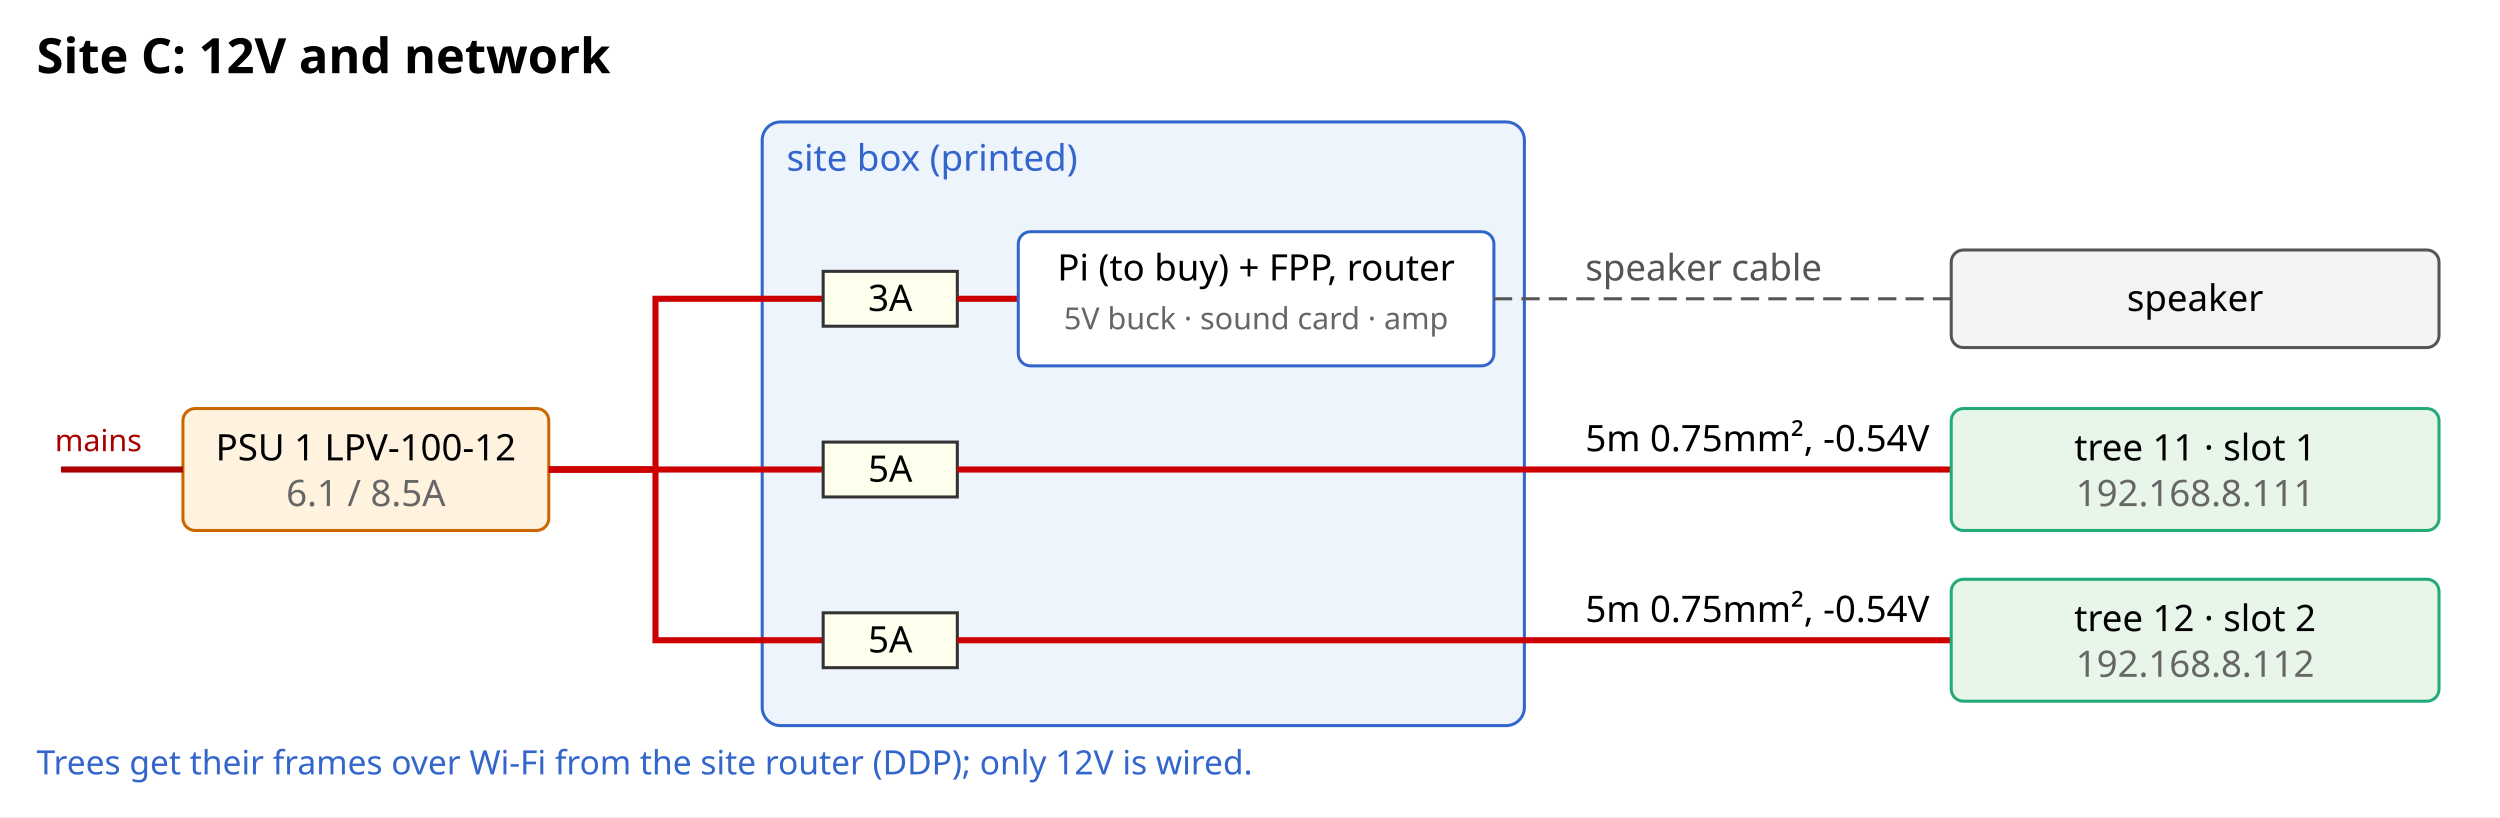
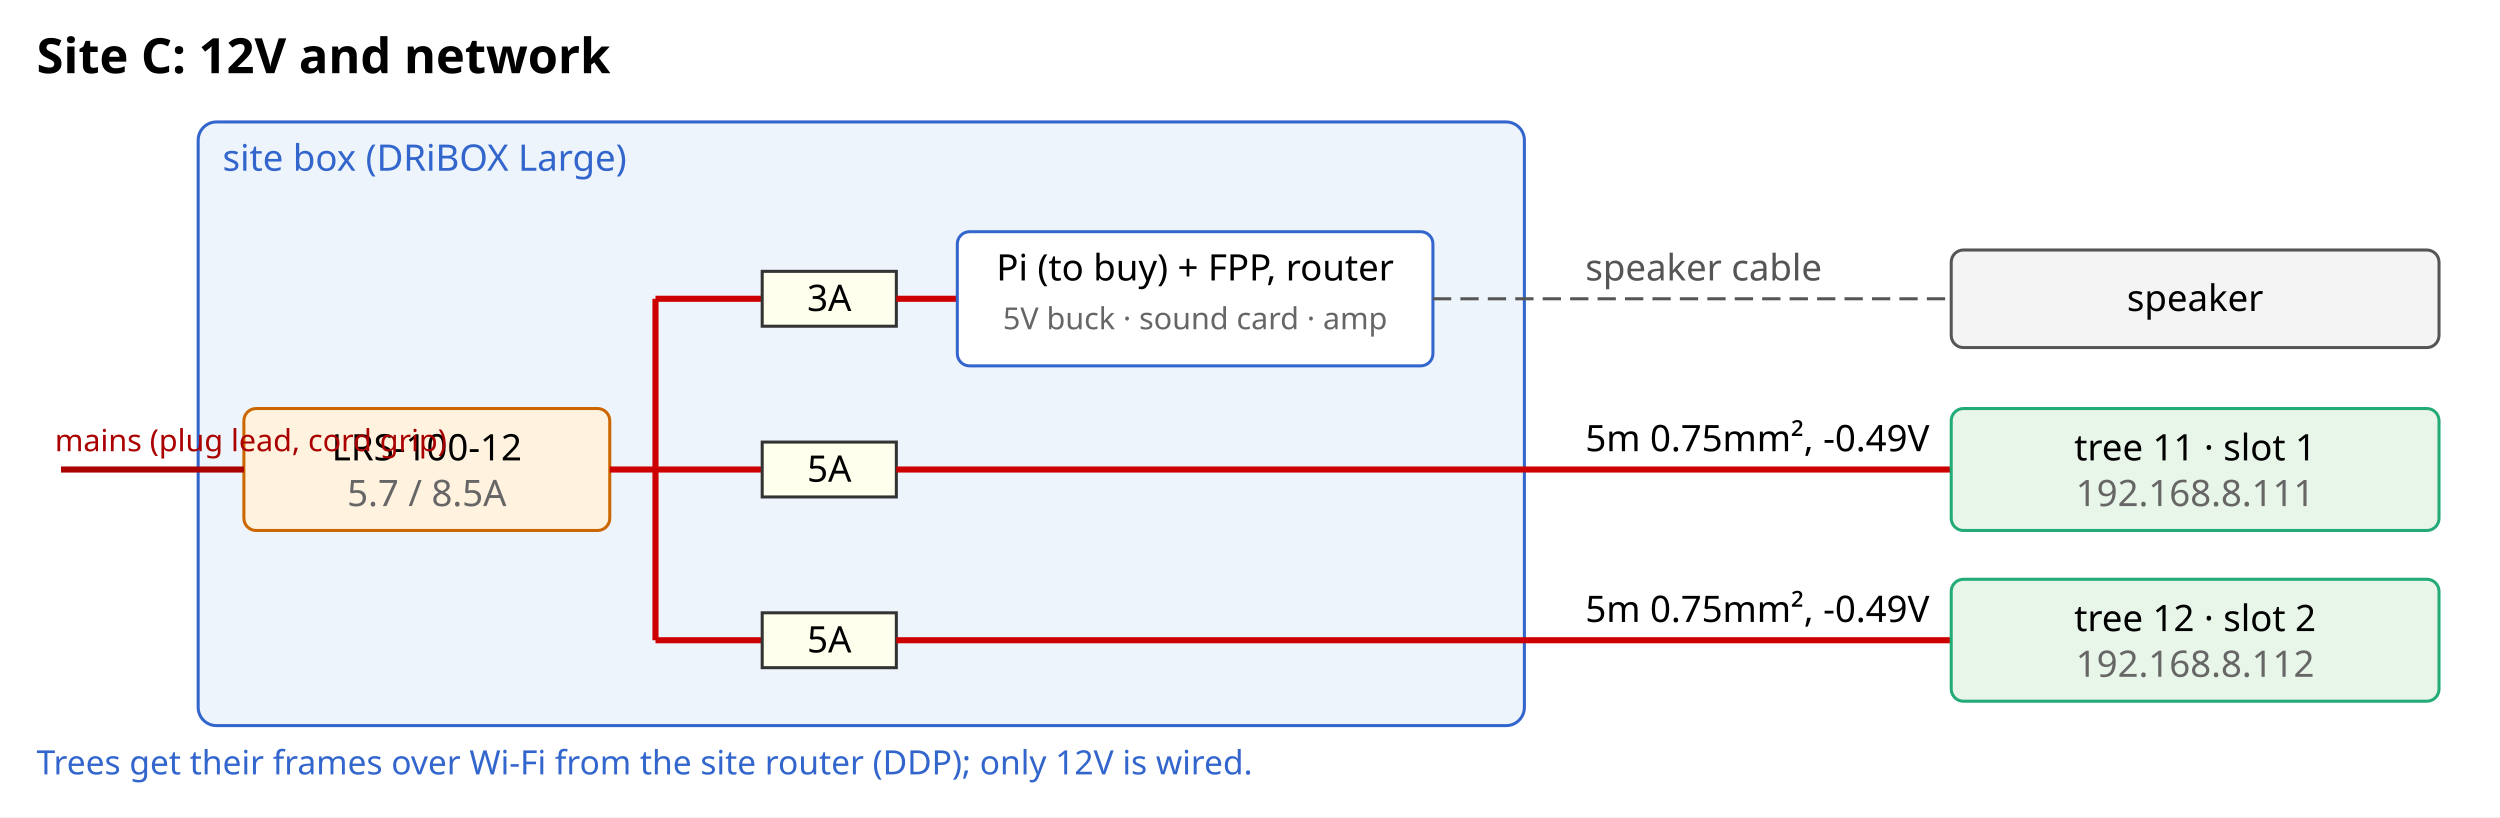
<svg xmlns="http://www.w3.org/2000/svg" width="820" height="268" viewBox="0 0 820 268" font-family="sans-serif" font-size="12">
  <rect width="820" height="268" fill="white" />
  <text x="12" y="24" font-size="16" font-weight="bold">Site C: 12V and network</text>
-   <rect x="250" y="40" width="250" height="198" fill="#eef4fb" stroke="#36c" rx="6" />
-   <text x="258" y="56" fill="#36c">site box (printed)</text>
-   <rect x="60" y="134.0" width="120" height="40" fill="#fff3e0" stroke="#c60" rx="4" />
-   <text x="120" y="151.0" text-anchor="middle">PSU 1 LPV-100-12</text>
-   <text x="120" y="166.0" text-anchor="middle" fill="#666">6.1 / 8.5A</text>
-   <line x1="20" y1="154.0" x2="60" y2="154.0" stroke="#a00" stroke-width="2" />
-   <text x="18" y="148.0" fill="#a00" font-size="10">mains</text>
-   <polyline points="180,154.0 215,154.0 215,98.0 270,98.0" fill="none" stroke="#c00" stroke-width="2" />
-   <polyline points="180,154.0 215,154.0 215,154.0 270,154.0" fill="none" stroke="#c00" stroke-width="2" />
-   <polyline points="180,154.0 215,154.0 215,210.0 270,210.0" fill="none" stroke="#c00" stroke-width="2" />
-   <rect x="270" y="145.0" width="44" height="18" fill="#ffe" stroke="#333" />
-   <text x="292" y="158.0" text-anchor="middle">5A</text>
-   <line x1="314" y1="154.0" x2="640" y2="154.0" stroke="#c00" stroke-width="2" />
-   <text x="520" y="148.0">5m 0.75mm², -0.54V</text>
+   <rect x="65" y="40" width="435" height="198" fill="#eef4fb" stroke="#36c" rx="6" />
+   <text x="73" y="56" fill="#36c">site box (DRiBOX Large)</text>
+   <rect x="80" y="134.0" width="120" height="40" fill="#fff3e0" stroke="#c60" rx="4" />
+   <text x="140" y="151.0" text-anchor="middle">LRS-100-12</text>
+   <text x="140" y="166.0" text-anchor="middle" fill="#666">5.7 / 8.5A</text>
+   <line x1="20" y1="154.0" x2="80" y2="154.0" stroke="#a00" stroke-width="2" />
+   <text x="18" y="148.0" fill="#a00" font-size="10">mains (plug lead, cord grip)</text>
+   <line x1="200" y1="154.0" x2="215" y2="154.0" stroke="#c00" stroke-width="2" />
+   <line x1="215" y1="98.0" x2="215" y2="210.0" stroke="#c00" stroke-width="2" />
+   <line x1="215" y1="98.0" x2="250" y2="98.0" stroke="#c00" stroke-width="2" />
+   <line x1="215" y1="154.0" x2="250" y2="154.0" stroke="#c00" stroke-width="2" />
+   <line x1="215" y1="210.0" x2="250" y2="210.0" stroke="#c00" stroke-width="2" />
+   <rect x="250" y="145.0" width="44" height="18" fill="#ffe" stroke="#333" />
+   <text x="272" y="158.0" text-anchor="middle">5A</text>
+   <line x1="294" y1="154.0" x2="640" y2="154.0" stroke="#c00" stroke-width="2" />
+   <text x="520" y="148.0">5m 0.75mm², -0.49V</text>
  <rect x="640" y="134.0" width="160" height="40" fill="#e8f5e9" stroke="#2a7" rx="4" />
  <text x="720" y="151.0" text-anchor="middle">tree 11 · slot 1</text>
  <text x="720" y="166.0" text-anchor="middle" fill="#666">192.168.8.111</text>
-   <rect x="270" y="201.0" width="44" height="18" fill="#ffe" stroke="#333" />
-   <text x="292" y="214.0" text-anchor="middle">5A</text>
-   <line x1="314" y1="210.0" x2="640" y2="210.0" stroke="#c00" stroke-width="2" />
-   <text x="520" y="204.0">5m 0.75mm², -0.54V</text>
+   <rect x="250" y="201.0" width="44" height="18" fill="#ffe" stroke="#333" />
+   <text x="272" y="214.0" text-anchor="middle">5A</text>
+   <line x1="294" y1="210.0" x2="640" y2="210.0" stroke="#c00" stroke-width="2" />
+   <text x="520" y="204.0">5m 0.75mm², -0.49V</text>
  <rect x="640" y="190.0" width="160" height="40" fill="#e8f5e9" stroke="#2a7" rx="4" />
  <text x="720" y="207.0" text-anchor="middle">tree 12 · slot 2</text>
  <text x="720" y="222.0" text-anchor="middle" fill="#666">192.168.8.112</text>
-   <rect x="270" y="89.0" width="44" height="18" fill="#ffe" stroke="#333" />
-   <text x="292" y="102.0" text-anchor="middle">3A</text>
-   <line x1="314" y1="98.0" x2="334" y2="98.0" stroke="#c00" stroke-width="2" />
-   <rect x="334" y="76.0" width="156" height="44" fill="white" stroke="#36c" rx="4" />
-   <text x="412" y="92.0" text-anchor="middle">Pi (to buy) + FPP, router</text>
-   <text x="412" y="108.0" text-anchor="middle" fill="#666" font-size="10">5V buck · sound card · amp</text>
-   <line x1="490" y1="98.0" x2="640" y2="98.0" stroke="#555" stroke-dasharray="6 3" />
+   <rect x="250" y="89.0" width="44" height="18" fill="#ffe" stroke="#333" />
+   <text x="272" y="102.0" text-anchor="middle">3A</text>
+   <line x1="294" y1="98.0" x2="314" y2="98.0" stroke="#c00" stroke-width="2" />
+   <rect x="314" y="76.0" width="156" height="44" fill="white" stroke="#36c" rx="4" />
+   <text x="392" y="92.0" text-anchor="middle">Pi (to buy) + FPP, router</text>
+   <text x="392" y="108.0" text-anchor="middle" fill="#666" font-size="10">5V buck · sound card · amp</text>
+   <line x1="470" y1="98.0" x2="640" y2="98.0" stroke="#555" stroke-dasharray="6 3" />
  <text x="520" y="92.0" fill="#555">speaker cable</text>
  <rect x="640" y="82.0" width="160" height="32" fill="#f4f4f4" stroke="#555" rx="4" />
  <text x="720" y="102.0" text-anchor="middle">speaker</text>
  <text x="12" y="254" fill="#36c" font-size="11">Trees get their frames over Wi-Fi from the site router (DDP); only 12V is wired.</text>
</svg>
